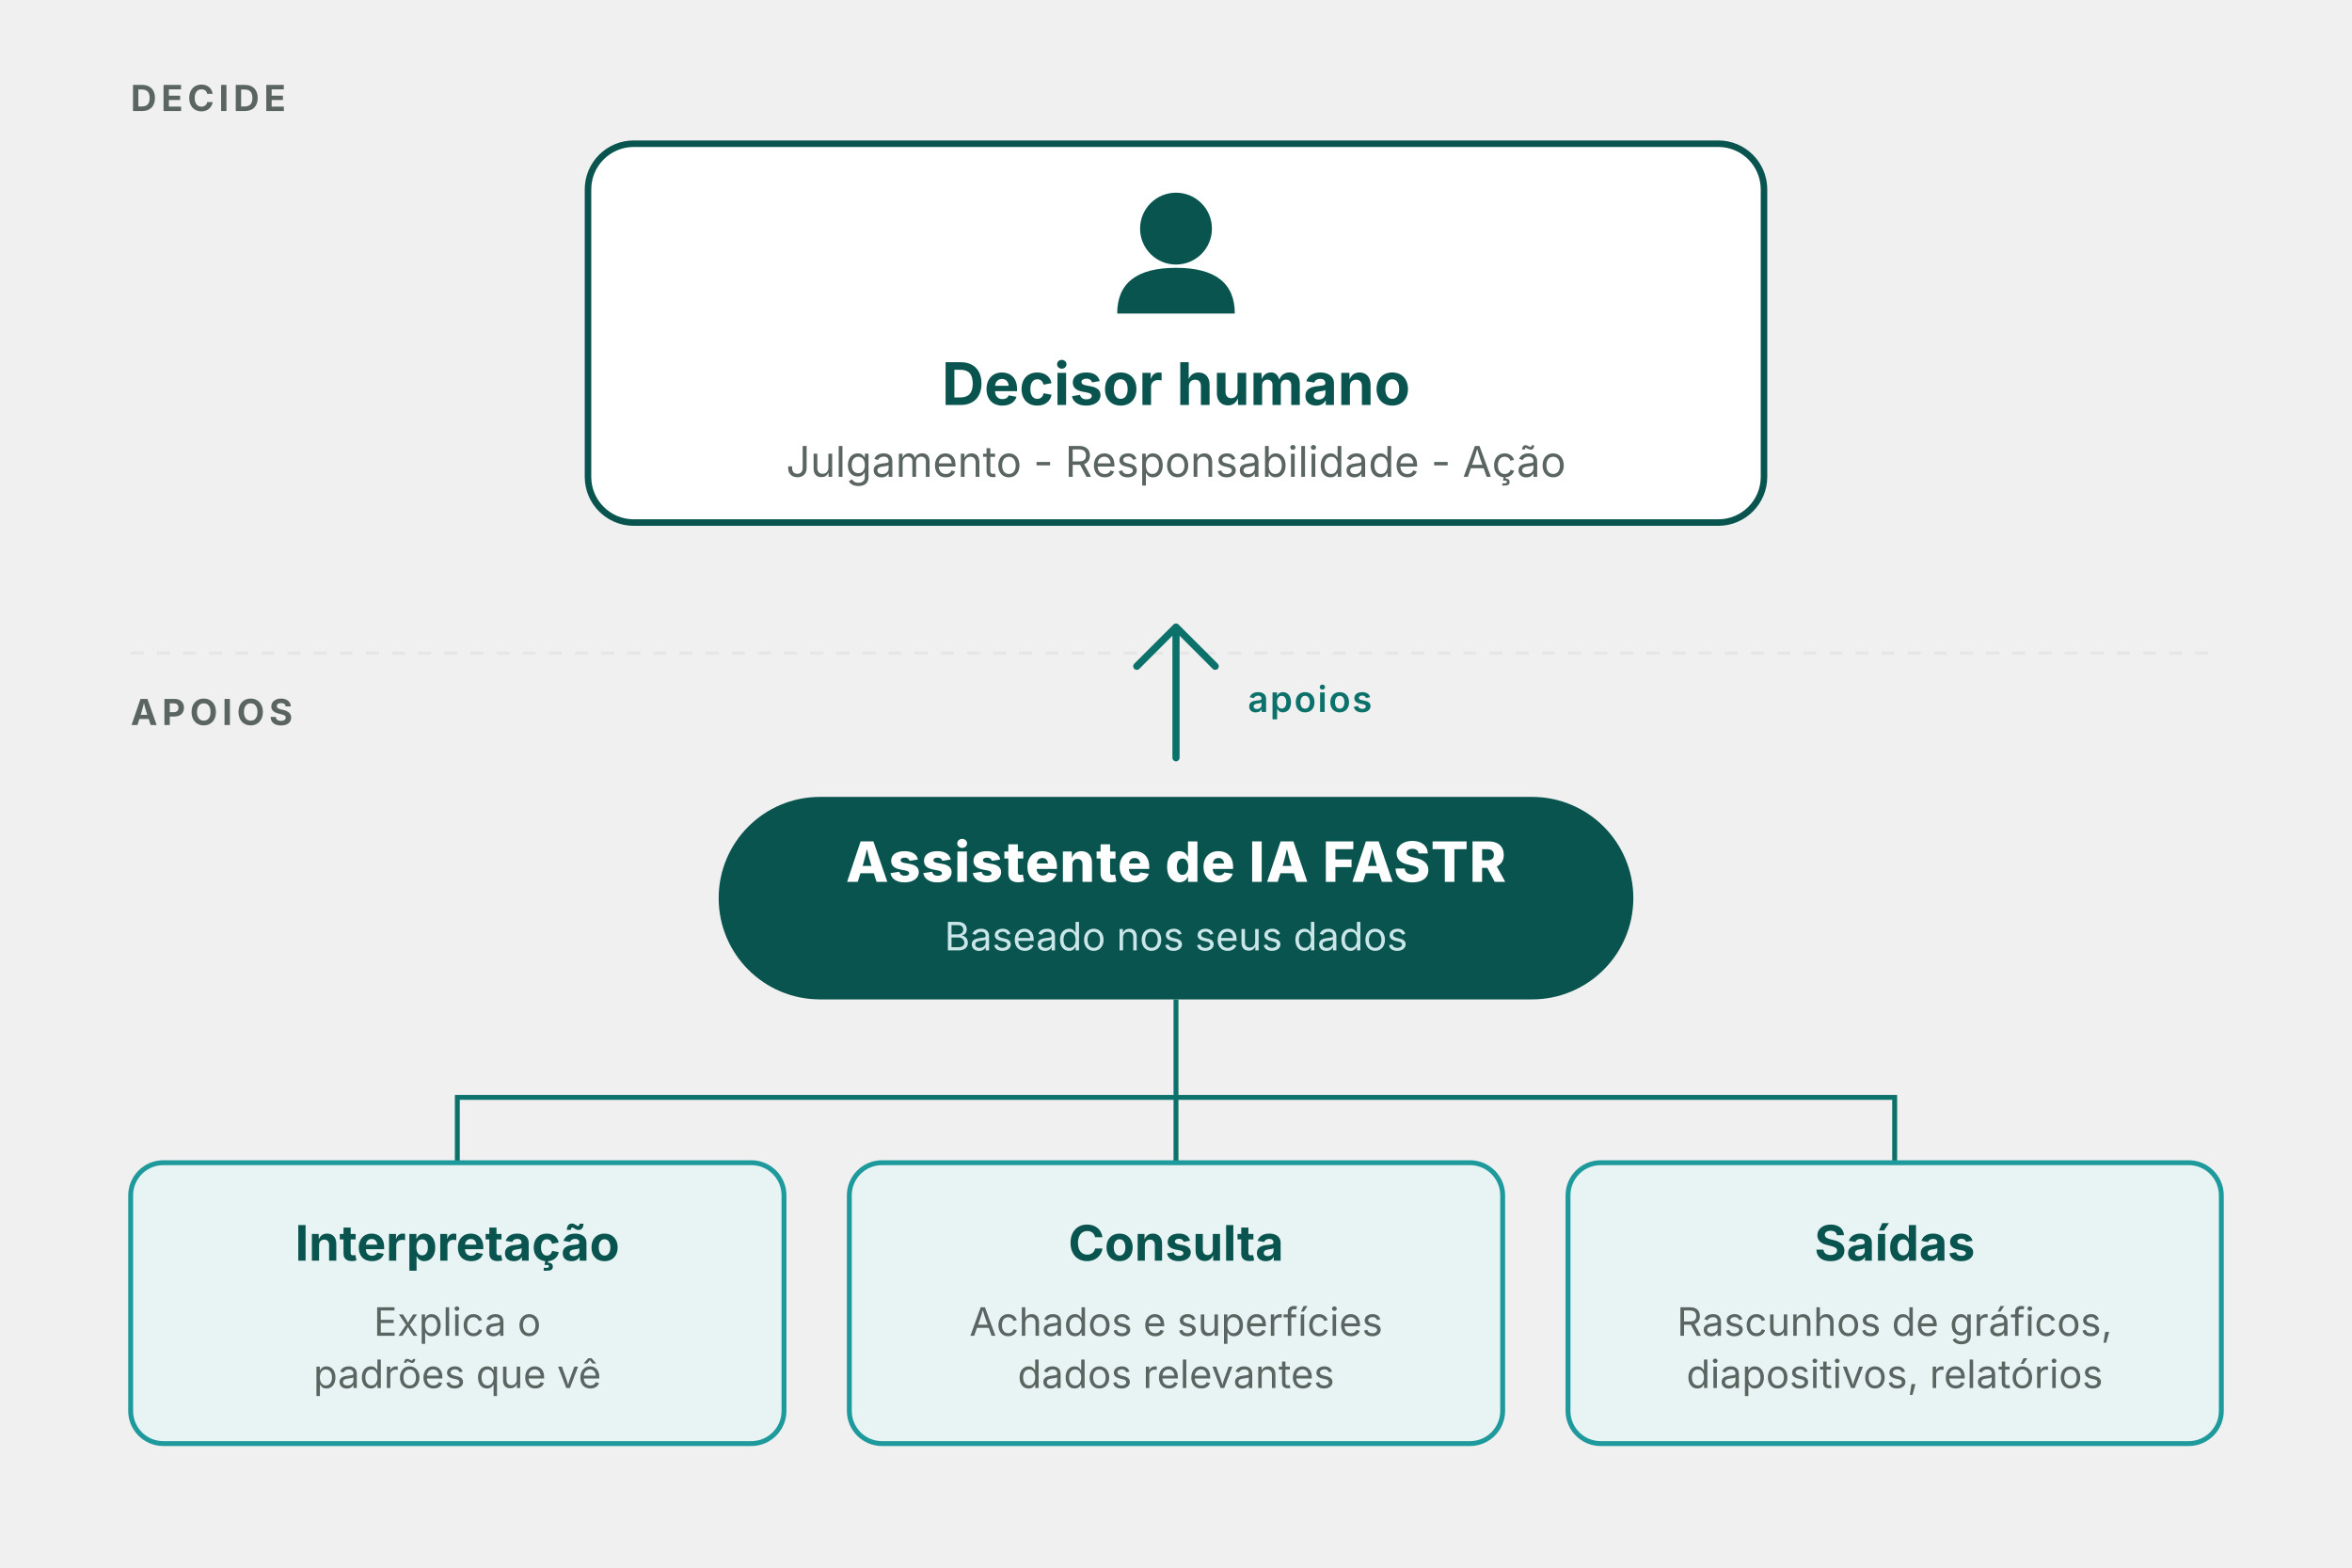
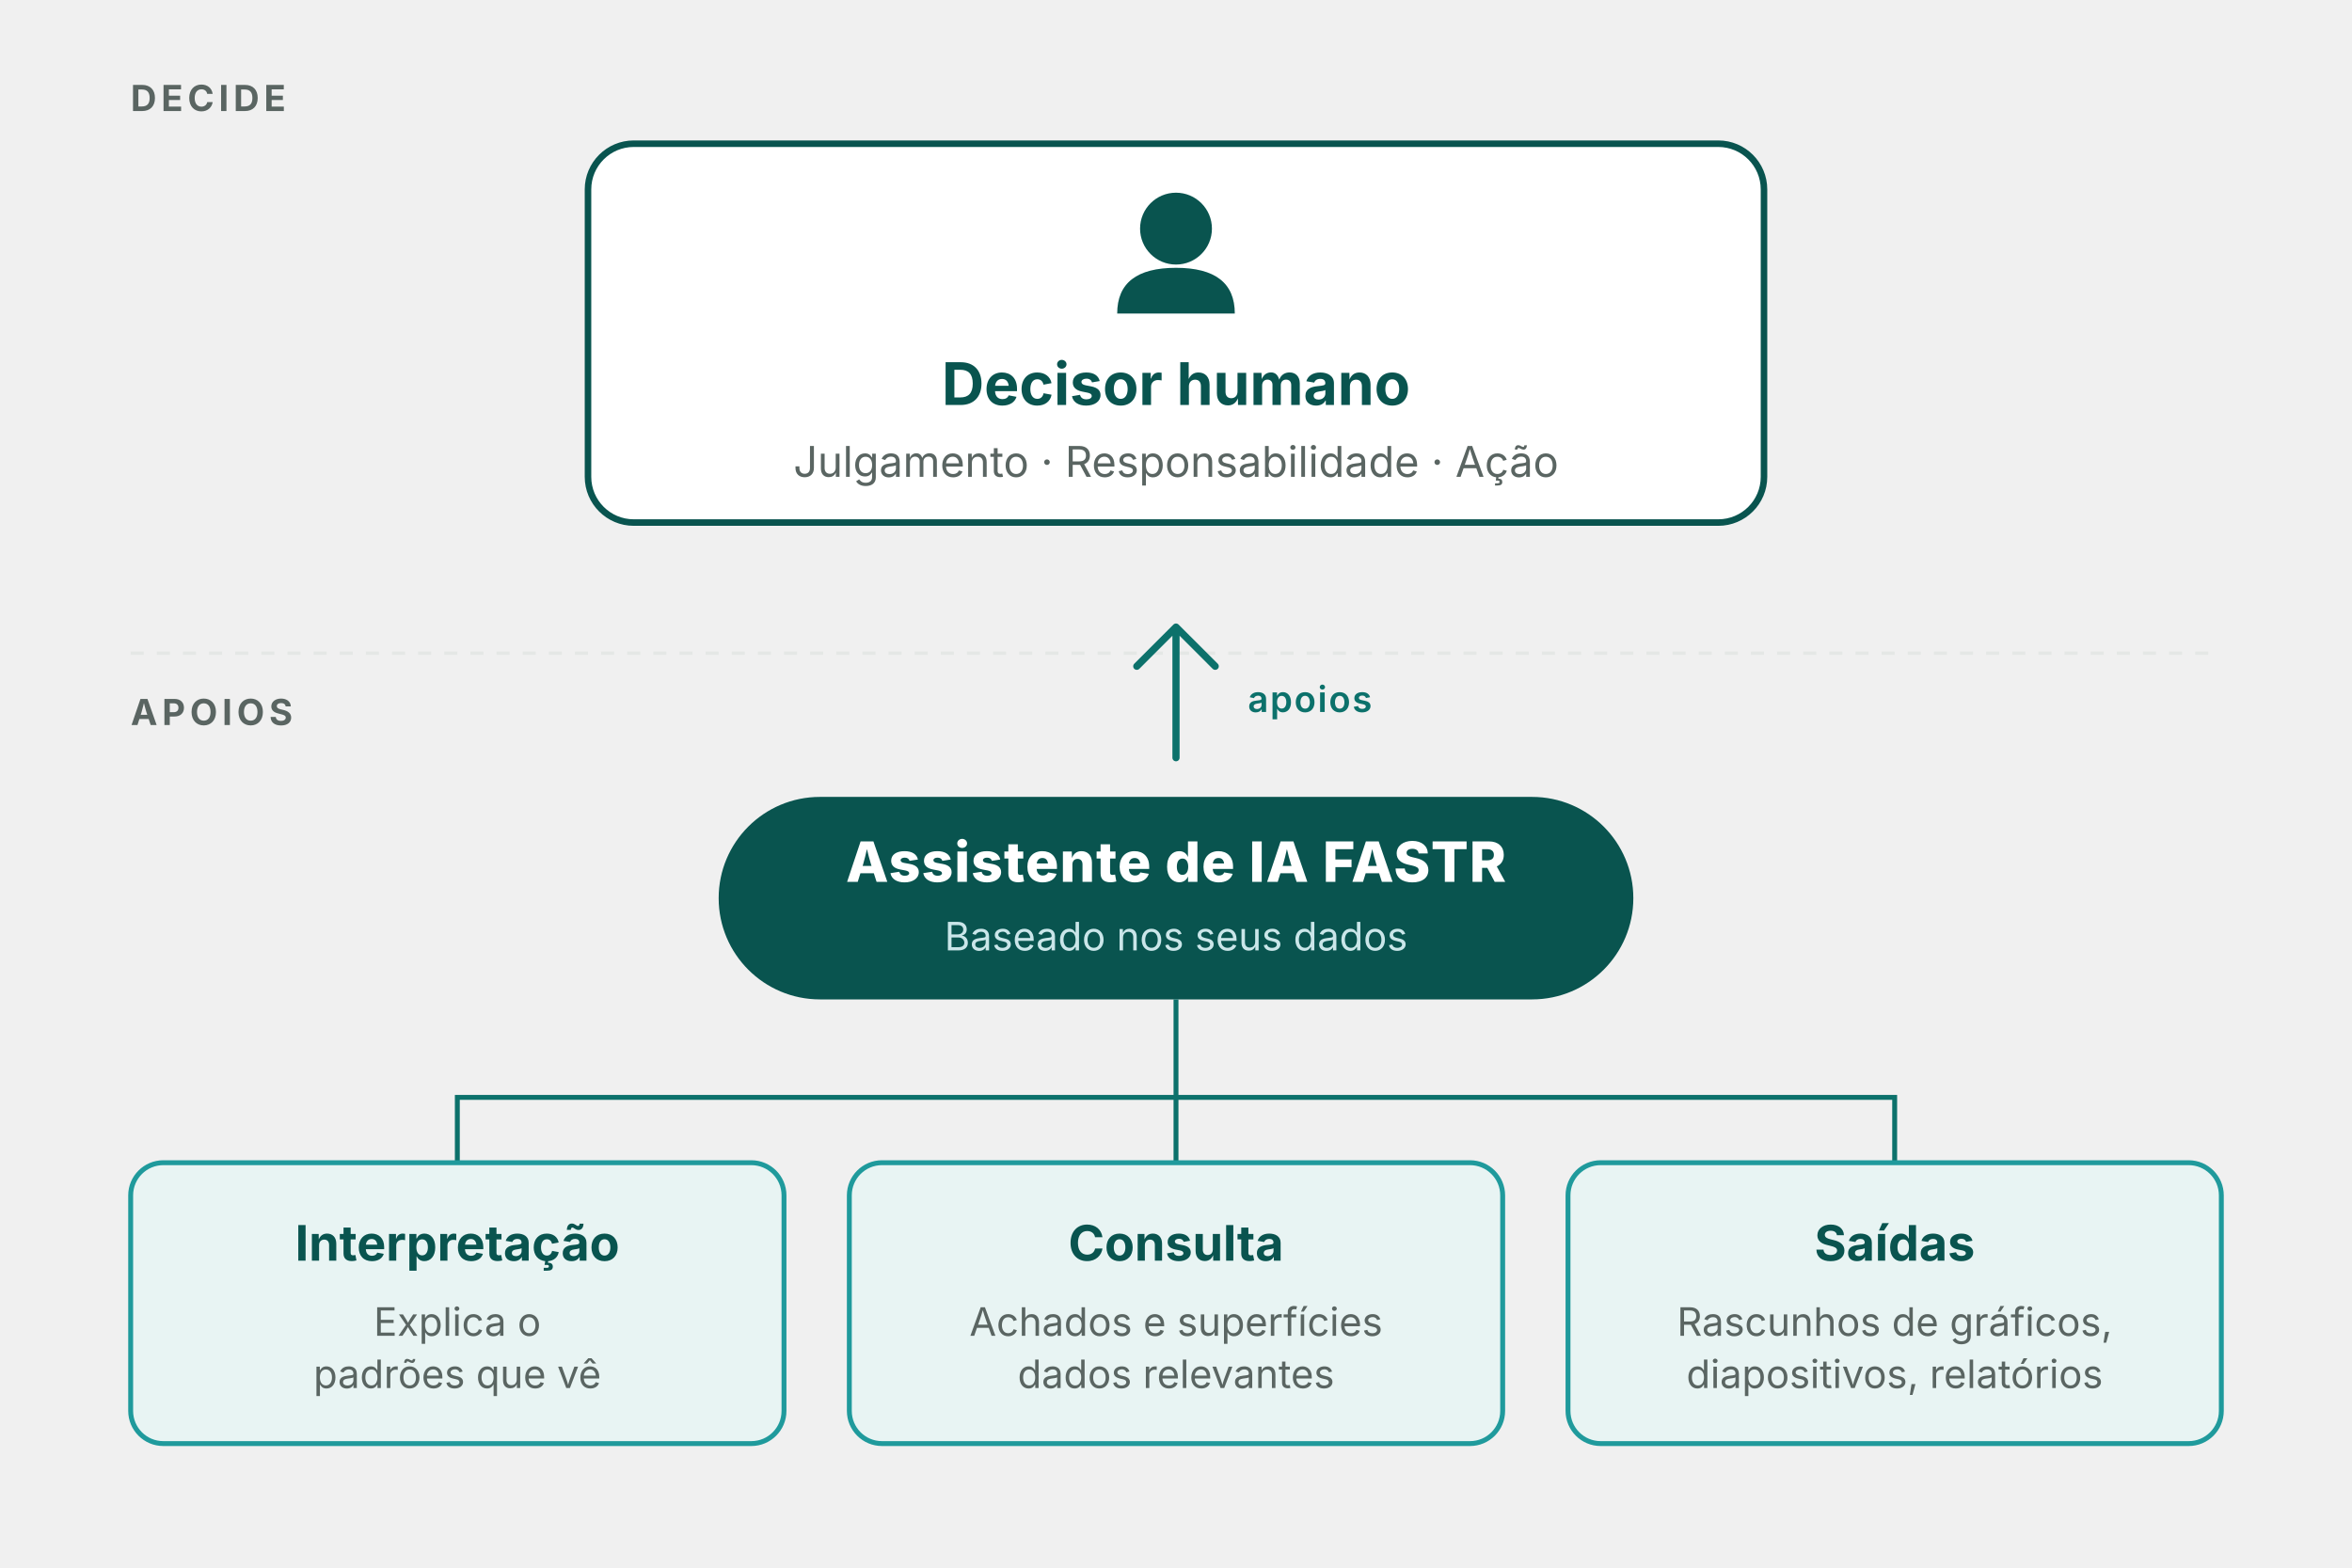
<svg xmlns="http://www.w3.org/2000/svg" viewBox="0 0 720 480" font-family="Inter, Helvetica, Arial, sans-serif">
  <text x="40" y="34" font-size="11" font-weight="700" fill="#5A6562" letter-spacing="1.4">DECIDE</text>
  <rect x="180" y="44" width="360" height="116" rx="14" fill="#ffffff" stroke="#09544F" stroke-width="2" />
  <g transform="translate(360, 70)" fill="#09544F">
    <circle cx="0" cy="0" r="11" />
    <path d="M-18 26 Q-18 12 0 12 Q18 12 18 26 Z" />
  </g>
  <text x="360" y="124" text-anchor="middle" font-size="18" font-weight="700" fill="#09544F">Decisor humano</text>
-   <text x="360" y="146" text-anchor="middle" font-size="13" fill="#5A6562">Julgamento - Responsabilidade - Ação</text>
+   <text x="360" y="146" text-anchor="middle" font-size="13" fill="#5A6562">Julgamento · Responsabilidade · Ação</text>
  <line x1="40" y1="200" x2="680" y2="200" stroke="#E4E7E5" stroke-width="1" stroke-dasharray="4 4" />
  <path d="M360 192 V232 M348 204 L360 192 L372 204" fill="none" stroke="#0C716B" stroke-width="2.2" stroke-linecap="round" stroke-linejoin="round" />
  <text x="382" y="218" font-size="11" font-weight="600" fill="#0C716B" letter-spacing="0.5">apoios</text>
  <text x="40" y="222" font-size="11" font-weight="700" fill="#5A6562" letter-spacing="1.4">APOIOS</text>
  <rect x="220" y="244" width="280" height="62" rx="31" fill="#09544F" />
  <text x="360" y="270" text-anchor="middle" font-size="17" font-weight="800" fill="#ffffff" letter-spacing="0.3">Assistente de IA FASTR</text>
  <text x="360" y="291" text-anchor="middle" font-size="12" fill="#CAE6E9">Baseado nos seus dados</text>
  <path d="M360 306 V336 H140 V356 M360 336 H360 V356 M360 336 H580 V356" fill="none" stroke="#0C716B" stroke-width="1.5" />
  <rect x="40" y="356" width="200" height="86" rx="10" fill="#E8F4F3" stroke="#1F9A9C" stroke-width="1.5" />
  <text x="140" y="386" text-anchor="middle" font-size="15" font-weight="700" fill="#09544F">Interpretação</text>
  <text x="140" y="409" text-anchor="middle" font-size="12" fill="#5A6562">Explica o</text>
  <text x="140" y="425" text-anchor="middle" font-size="12" fill="#5A6562">padrões que vê</text>
  <rect x="260" y="356" width="200" height="86" rx="10" fill="#E8F4F3" stroke="#1F9A9C" stroke-width="1.5" />
  <text x="360" y="386" text-anchor="middle" font-size="15" font-weight="700" fill="#09544F">Consulta</text>
  <text x="360" y="409" text-anchor="middle" font-size="12" fill="#5A6562">Achados e superfícies</text>
  <text x="360" y="425" text-anchor="middle" font-size="12" fill="#5A6562">dados relevantes</text>
  <rect x="480" y="356" width="200" height="86" rx="10" fill="#E8F4F3" stroke="#1F9A9C" stroke-width="1.5" />
  <text x="580" y="386" text-anchor="middle" font-size="15" font-weight="700" fill="#09544F">Saídas</text>
  <text x="580" y="409" text-anchor="middle" font-size="12" fill="#5A6562">Rascunhos de gráficos,</text>
  <text x="580" y="425" text-anchor="middle" font-size="12" fill="#5A6562">diapositivos, relatórios</text>
</svg>
